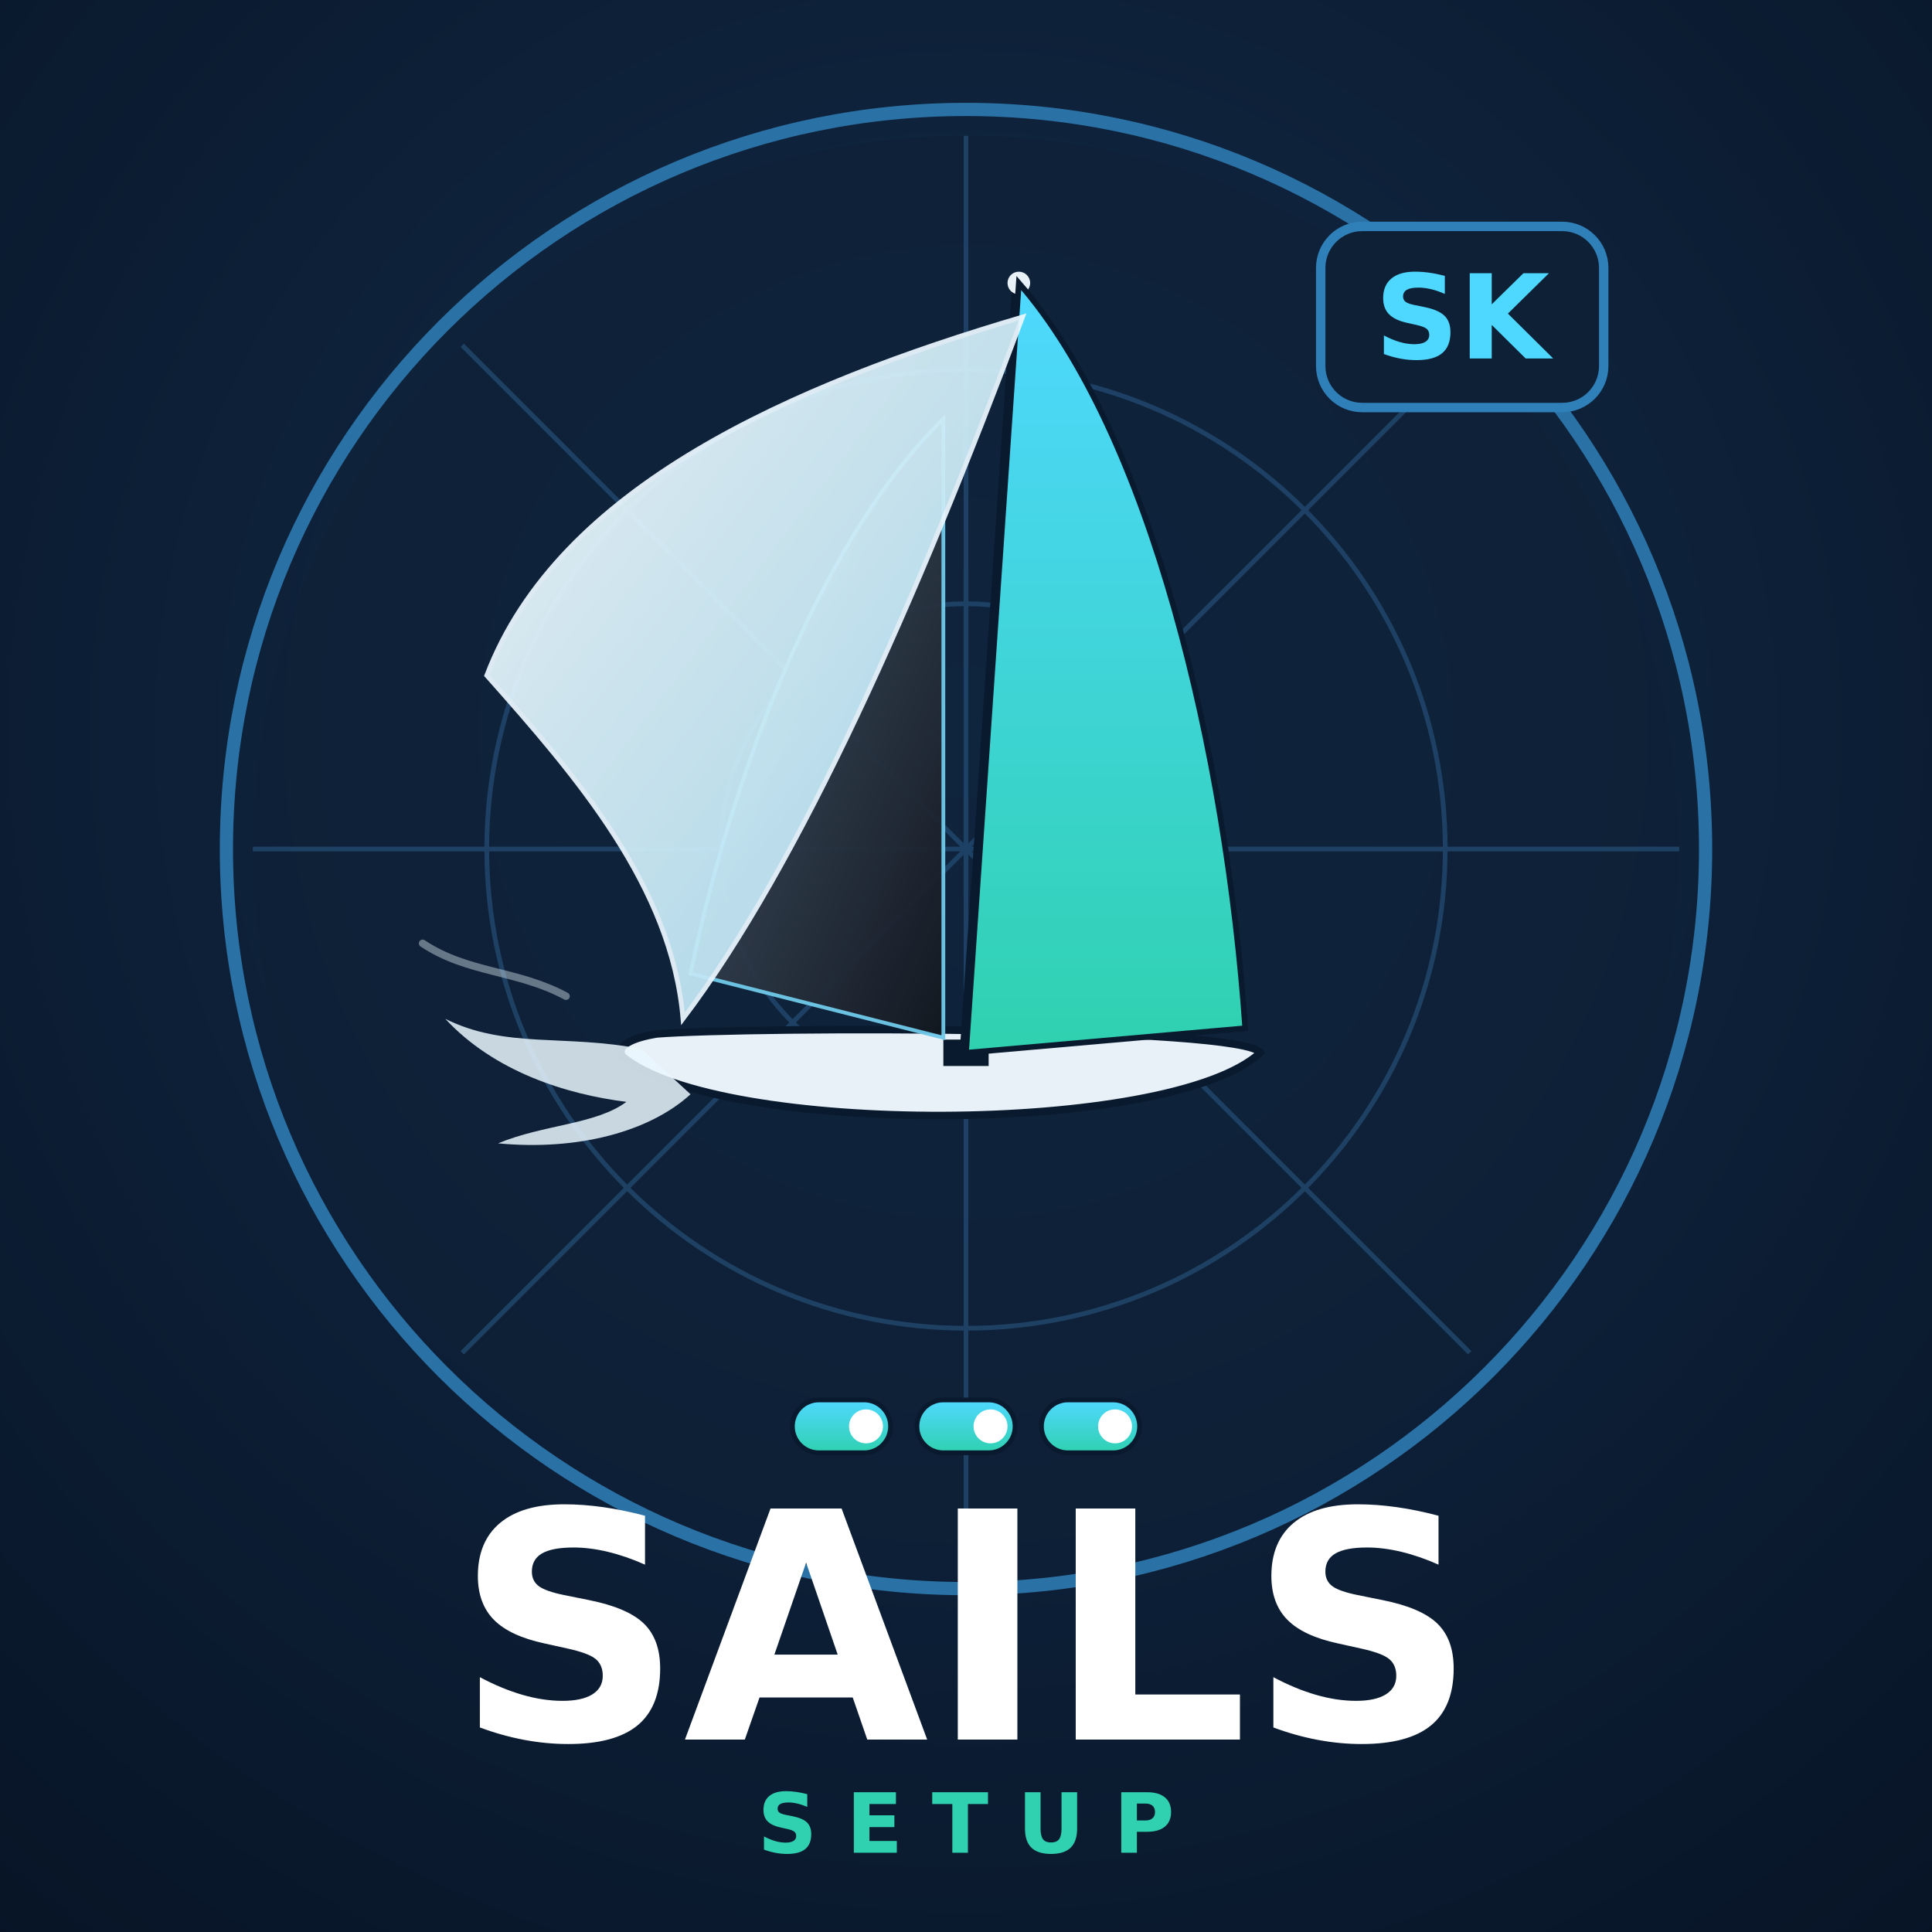
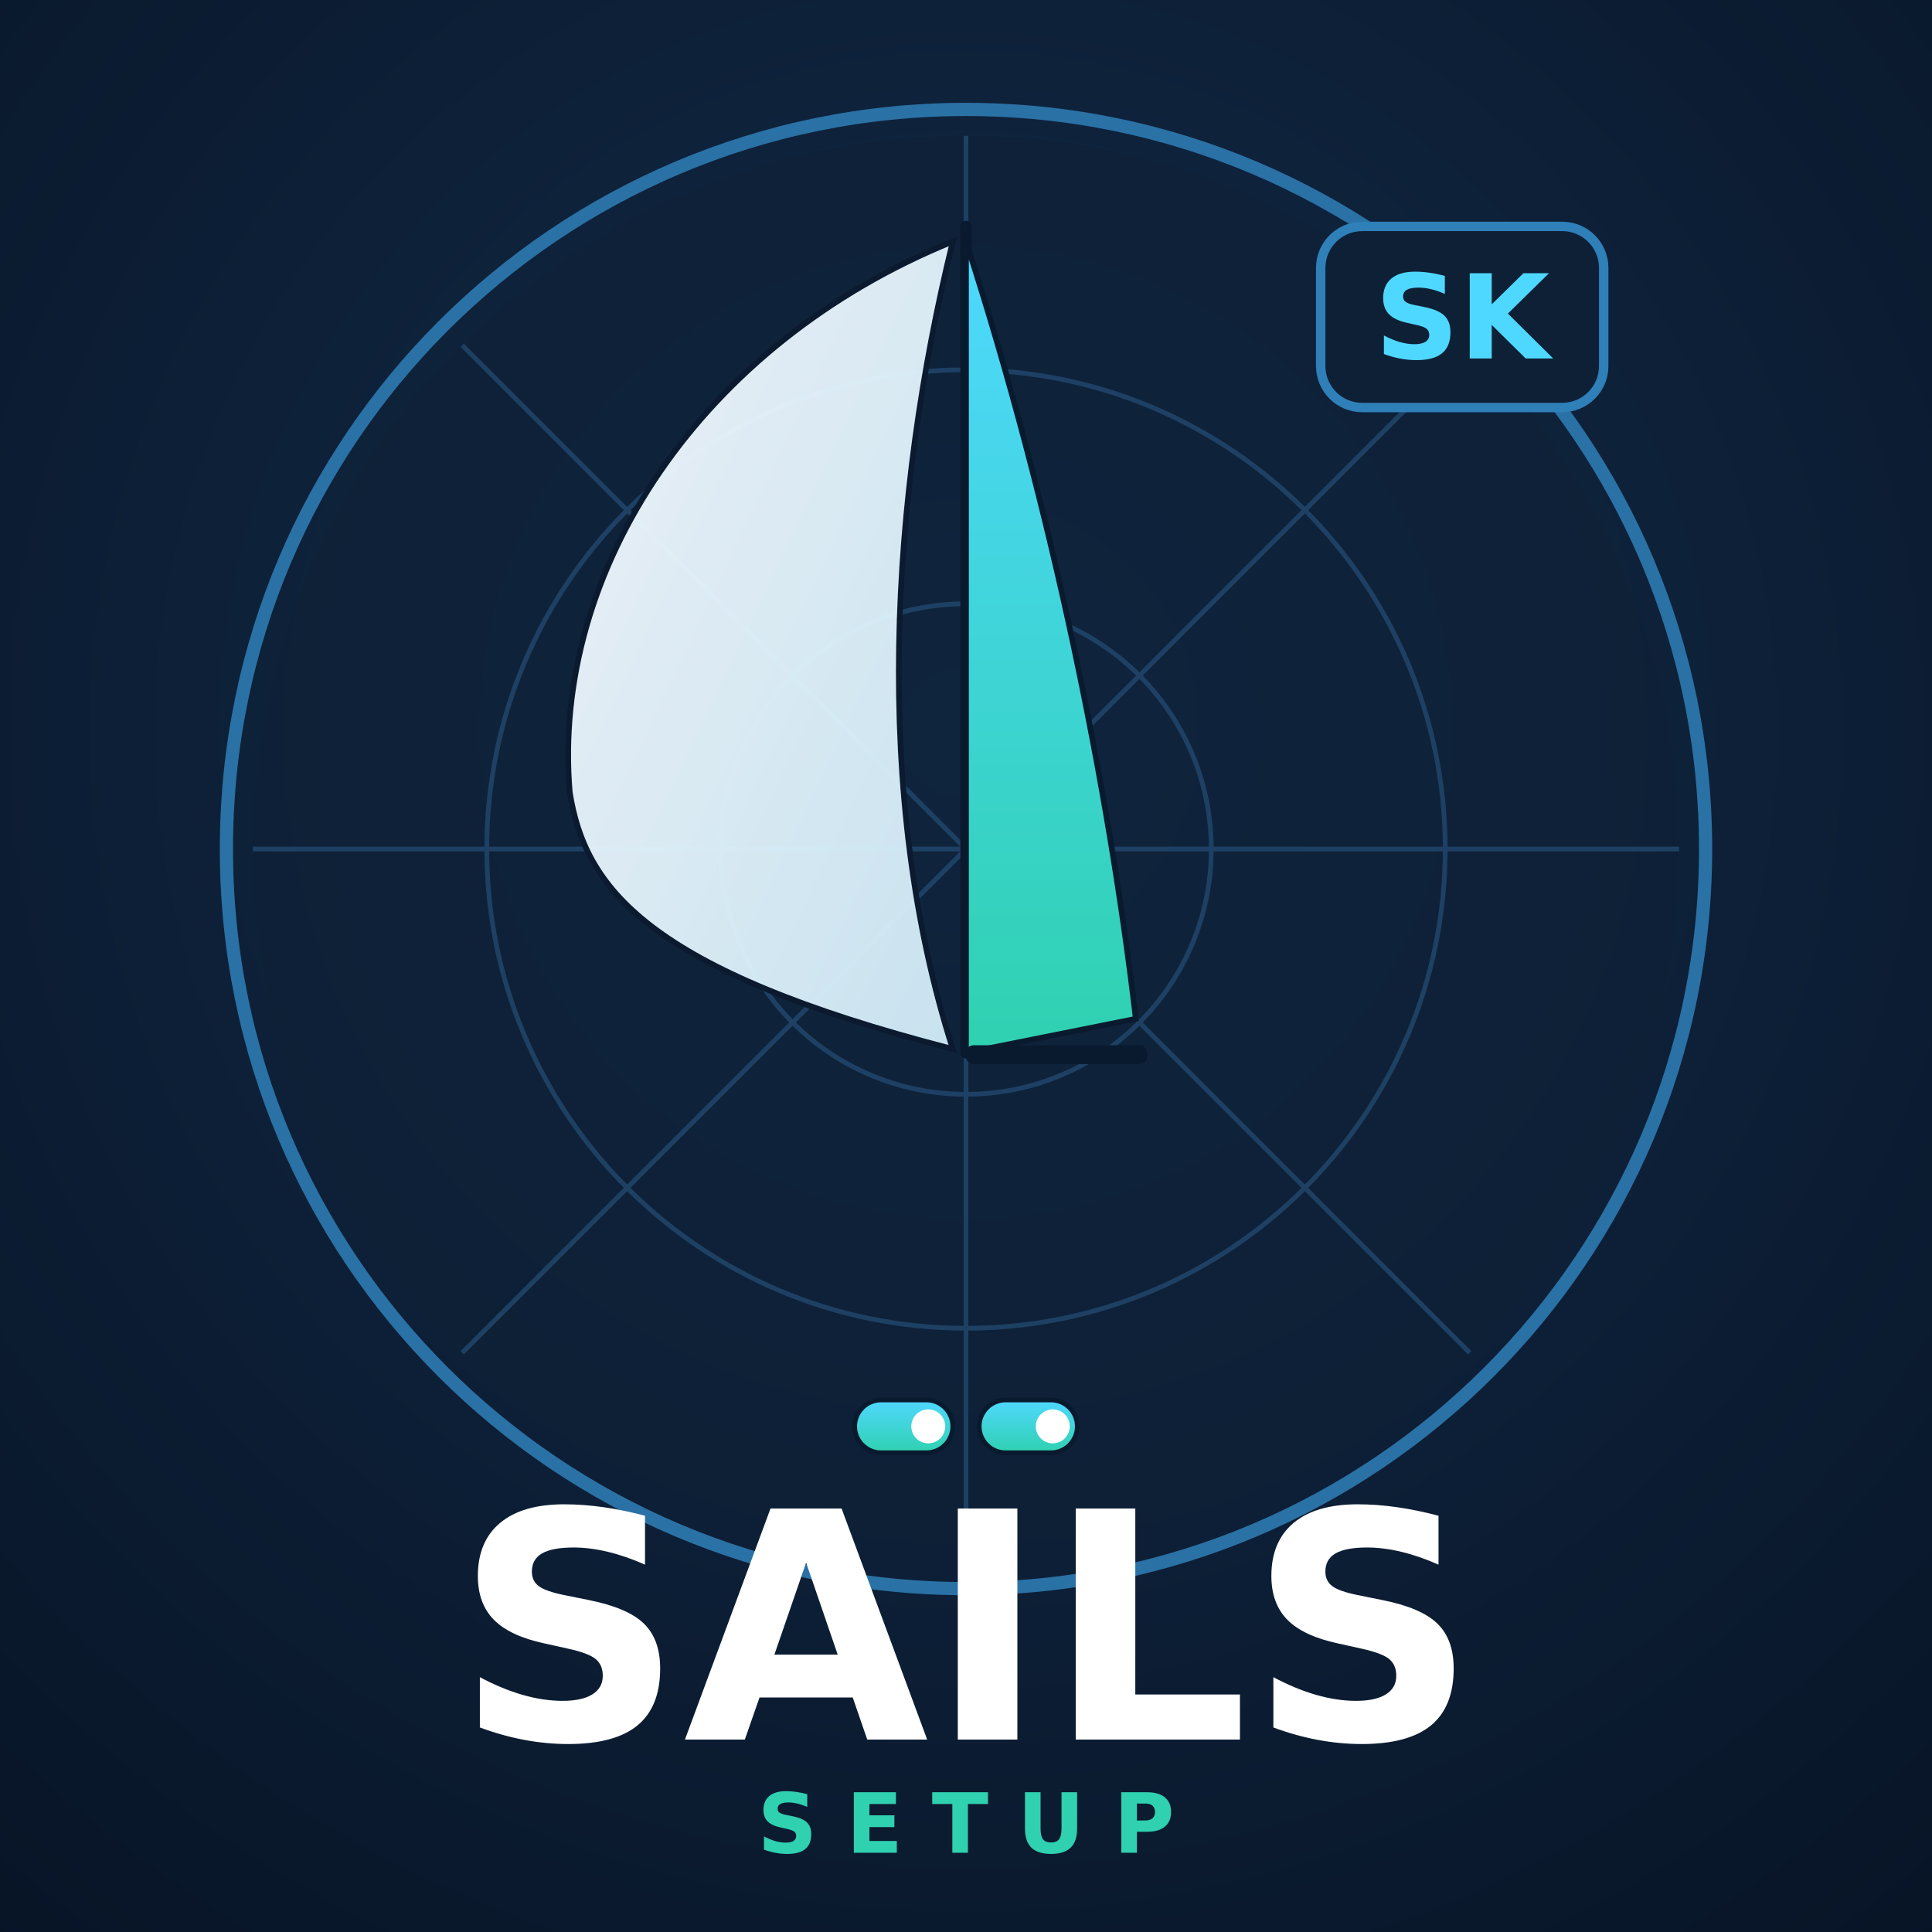
<svg xmlns="http://www.w3.org/2000/svg" width="1024" height="1024" viewBox="0 0 1024 1024">
  <defs>
    <radialGradient id="bg" cx="50%" cy="38%" r="80%">
      <stop offset="0%" stop-color="#122c49" />
      <stop offset="100%" stop-color="#081426" />
    </radialGradient>
    <linearGradient id="cur" x1="0" y1="0" x2="0" y2="1">
      <stop offset="0%" stop-color="#4fd8ff" />
      <stop offset="100%" stop-color="#2fd1b0" />
    </linearGradient>
-     <linearGradient id="dark" x1="0" y1="0" x2="1" y2="1">
-       <stop offset="0%" stop-color="#4a5b70" />
-       <stop offset="100%" stop-color="#12171f" />
-     </linearGradient>
    <linearGradient id="spin" x1="0" y1="0" x2="1" y2="1">
      <stop offset="0%" stop-color="#f4faff" />
-       <stop offset="100%" stop-color="#a9def0" />
+       <stop offset="100%" stop-color="#cfeaf7" />
    </linearGradient>
  </defs>
  <rect width="1024" height="1024" fill="url(#bg)" />
  <circle cx="512" cy="450" r="392" fill="none" stroke="#2f7fb8" stroke-width="7" opacity="0.85" />
  <circle cx="512" cy="450" r="378" fill="#0d2036" opacity="0.6" />
  <g stroke="#1f4468" stroke-width="2.5" fill="none" opacity="0.9">
    <circle cx="512" cy="450" r="254" />
    <circle cx="512" cy="450" r="130" />
    <line x1="512" y1="72" x2="512" y2="828" />
    <line x1="134" y1="450" x2="890" y2="450" />
    <line x1="245" y1="183" x2="779" y2="717" />
    <line x1="779" y1="183" x2="245" y2="717" />
  </g>
-   <path d="M 330,560 C 380,602 620,602 668,558 C 660,544 400,544 348,548 C 336,550 326,554 330,560 Z" fill="#e8f1f8" stroke="#0a1a2e" stroke-width="4" />
-   <rect x="500" y="551" width="24" height="14" fill="#0a1a2e" />
-   <line x1="540" y1="150" x2="512" y2="560" stroke="#0a1a2e" stroke-width="7" stroke-linecap="round" />
-   <circle cx="540" cy="150" r="6" fill="#e8f1f8" />
-   <path d="M 500,222 C 440,280 390,400 366,516 L 500,550 Z" fill="url(#dark)" stroke="#6fc8e8" stroke-width="2" opacity="0.95" />
-   <path d="M 540,150 C 610,230 650,400 660,545 L 512,558 Z" fill="url(#cur)" stroke="#0a1a2e" stroke-width="3" />
-   <path d="M 542,168 C 420,204 296,258 258,358 C 306,412 356,470 362,540 C 424,458 486,318 542,168 Z" fill="url(#spin)" stroke="#eaf7ff" stroke-width="2.5" opacity="0.94" />
-   <path d="M 340,556 C 300,548 268,556 236,540 C 262,568 300,580 332,584 C 316,596 288,596 264,606 C 306,610 344,600 366,580 Z" fill="#eaf7ff" opacity="0.85" />
-   <path d="M 300,528 C 274,514 248,516 224,500" fill="none" stroke="#eaf7ff" stroke-width="4" stroke-linecap="round" opacity="0.4" />
+   <line x1="512" y1="120" x2="512" y2="558" stroke="#0a1a2e" stroke-width="6" stroke-linecap="round" />
+   <path d="M 505,128 C 372,182 292,302 302,420 C 310,470 342,514 505,556 C 462,422 472,262 505,128 Z" fill="url(#spin)" stroke="#0a1a2e" stroke-width="3" opacity="0.96" />
+   <path d="M 512,128 C 558,270 588,420 602,540 L 512,558 Z" fill="url(#cur)" stroke="#0a1a2e" stroke-width="3" />
+   <rect x="512" y="554" width="96" height="10" rx="4" fill="#0a1a2e" />
  <g>
-     <rect x="420" y="742" width="52" height="28" rx="14" fill="url(#cur)" stroke="#0a1a2e" stroke-width="2.5" />
-     <circle cx="459" cy="756" r="9" fill="#ffffff" />
-     <rect x="486" y="742" width="52" height="28" rx="14" fill="url(#cur)" stroke="#0a1a2e" stroke-width="2.5" />
-     <circle cx="525" cy="756" r="9" fill="#ffffff" />
-     <rect x="552" y="742" width="52" height="28" rx="14" fill="url(#cur)" stroke="#0a1a2e" stroke-width="2.5" />
-     <circle cx="591" cy="756" r="9" fill="#ffffff" />
+     <rect x="453" y="742" width="52" height="28" rx="14" fill="url(#cur)" stroke="#0a1a2e" stroke-width="2.5" />
+     <circle cx="492" cy="756" r="9" fill="#ffffff" />
+     <rect x="519" y="742" width="52" height="28" rx="14" fill="url(#cur)" stroke="#0a1a2e" stroke-width="2.5" />
+     <circle cx="558" cy="756" r="9" fill="#ffffff" />
  </g>
  <g>
    <rect x="700" y="120" width="150" height="96" rx="22" fill="#0d2036" stroke="#2f7fb8" stroke-width="5" />
    <text x="775" y="190" font-family="DejaVu Sans" font-weight="bold" font-size="62" fill="#4fd8ff" text-anchor="middle">SK</text>
  </g>
  <text x="512" y="922" font-family="DejaVu Sans" font-weight="bold" font-size="168" fill="#ffffff" text-anchor="middle">SAILS</text>
  <text x="512" y="982" font-family="DejaVu Sans" font-weight="bold" font-size="44" fill="#2fd1b0" text-anchor="middle">S E T U P</text>
</svg>
